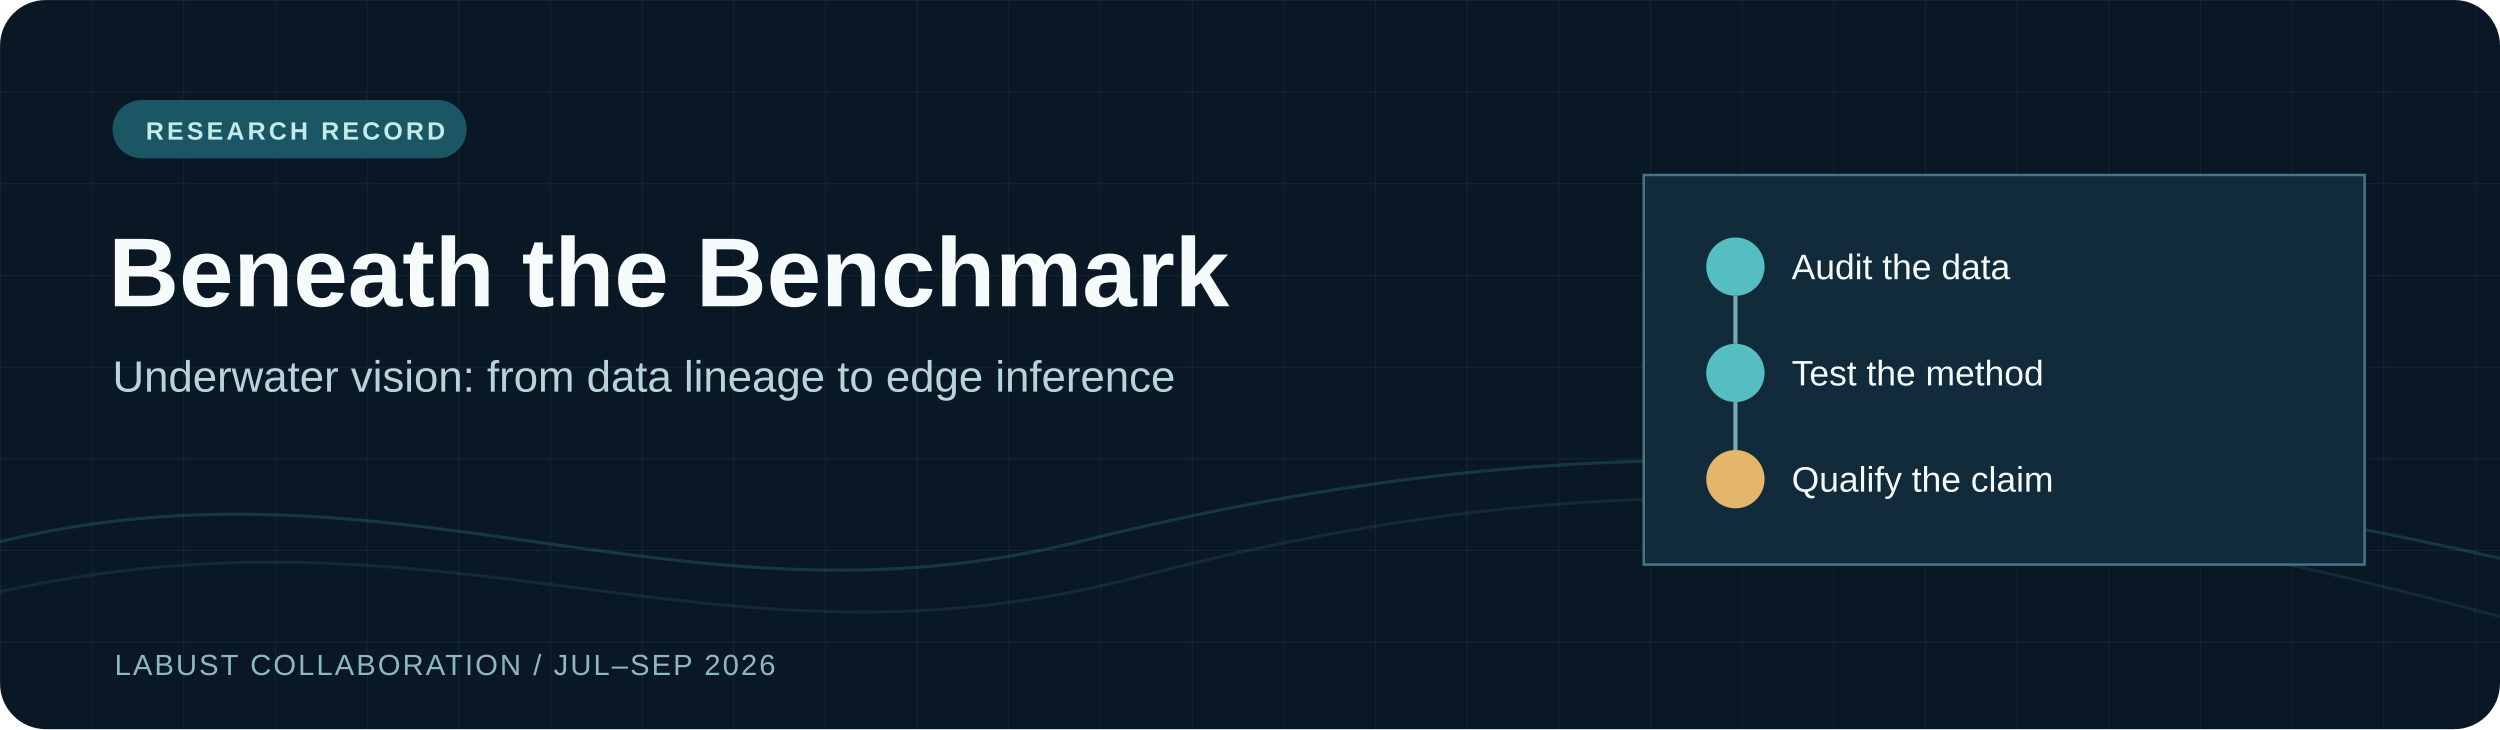
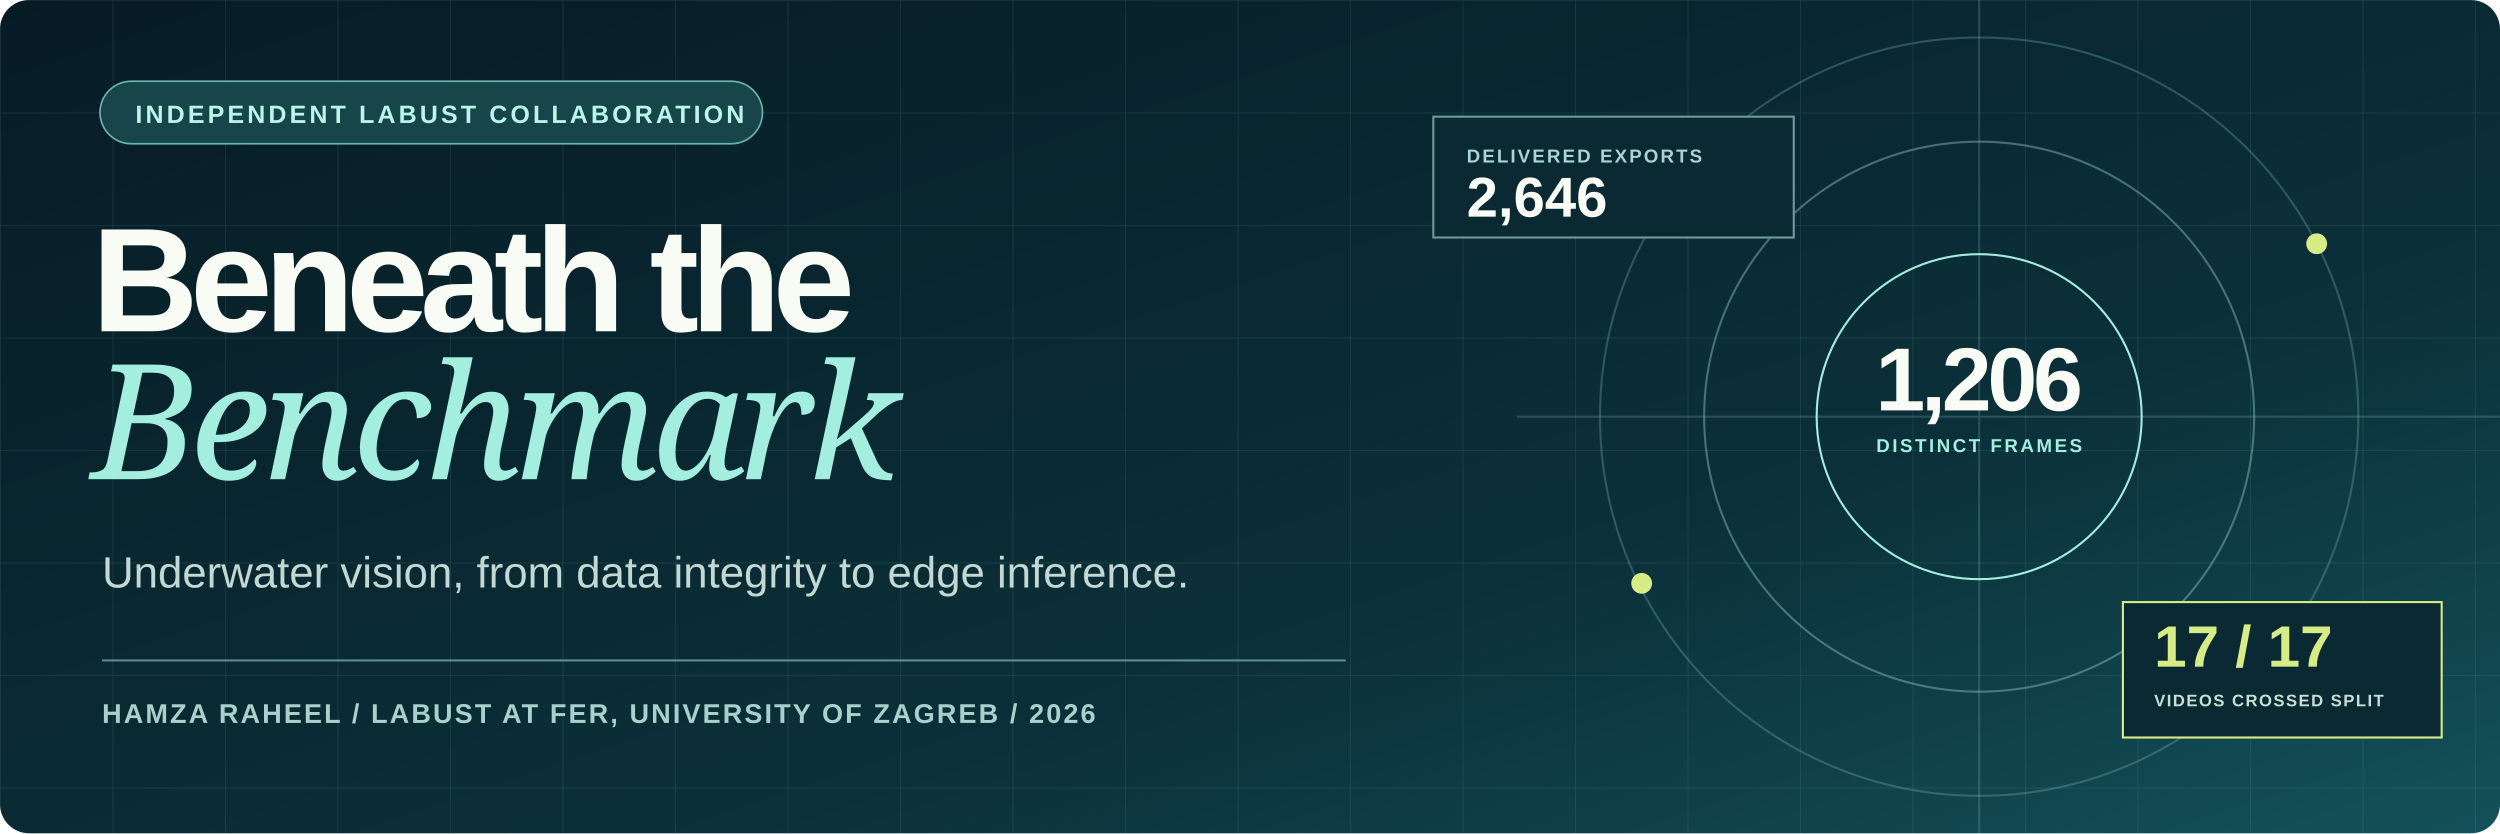
- <svg xmlns="http://www.w3.org/2000/svg" viewBox="0 0 1200 350" role="img" aria-labelledby="title desc">
+ <svg xmlns="http://www.w3.org/2000/svg" viewBox="0 0 1200 400" role="img" aria-labelledby="title desc">
  <defs>
-     <linearGradient id="sea" x1="0" y1="0" x2="1" y2="1">
-       <stop offset="0" stop-color="#0a1725" />
-       <stop offset="1" stop-color="#143448" />
+     <linearGradient id="ocean" x1="0" y1="0" x2="1" y2="1">
+       <stop offset="0" stop-color="#071b25" />
+       <stop offset=".65" stop-color="#0b3039" />
+       <stop offset="1" stop-color="#14515a" />
    </linearGradient>
-     <pattern id="grid" width="44" height="44" patternUnits="userSpaceOnUse">
-       <path d="M44 0H0V44" fill="none" stroke="#85b3bc" stroke-width="0.7" opacity=".11" />
+     <pattern id="grid" width="54" height="54" patternUnits="userSpaceOnUse">
+       <path d="M54 0H0V54" fill="none" stroke="#72a9a8" stroke-width=".7" opacity=".18" />
    </pattern>
  </defs>
-   <rect width="1200" height="350" rx="22" fill="#0a1725" />
-   <rect width="1200" height="350" rx="22" fill="url(#grid)" />
-   <path d="M0 260 C190 214 328 307 518 260 S900 200 1200 268" fill="none" stroke="#4bb3c3" stroke-width="1.5" opacity=".20" />
-   <path d="M0 284 C218 236 343 330 546 277 S931 223 1200 296" fill="none" stroke="#4bb3c3" stroke-width="1.5" opacity=".12" />
-   <rect x="54" y="48" width="170" height="28" rx="14" fill="#1b5664" />
-   <text x="70" y="67" fill="#c1ece9" font-family="Arial, Helvetica, sans-serif" font-size="12" font-weight="700" letter-spacing="1.5">RESEARCH RECORD</text>
-   <text x="52" y="147" fill="#f6fbfc" font-family="Arial, Helvetica, sans-serif" font-size="47" font-weight="700">Beneath the Benchmark</text>
-   <text x="54" y="188" fill="#b6d4da" font-family="Arial, Helvetica, sans-serif" font-size="21">Underwater vision: from data lineage to edge inference</text>
-   <text x="55" y="324" fill="#8eb8c1" font-family="Arial, Helvetica, sans-serif" font-size="14" letter-spacing="1">LABUST COLLABORATION  /  JUL–SEP 2026</text>
-   <path d="M789 84 H1135 V271 H789 Z" fill="#112b3b" stroke="#477586" stroke-width="1.2" />
-   <circle cx="833" cy="128" r="14" fill="#54bec2" />
-   <circle cx="833" cy="179" r="14" fill="#54bec2" />
-   <circle cx="833" cy="230" r="14" fill="#e4b56b" />
-   <path d="M833 142V165 M833 193V216" stroke="#79aab2" stroke-width="2" />
-   <text x="860" y="134" fill="#f5fafb" font-family="Arial, Helvetica, sans-serif" font-size="17">Audit the data</text>
-   <text x="860" y="185" fill="#f5fafb" font-family="Arial, Helvetica, sans-serif" font-size="17">Test the method</text>
-   <text x="860" y="236" fill="#f5fafb" font-family="Arial, Helvetica, sans-serif" font-size="17">Qualify the claim</text>
+   <rect width="1200" height="400" rx="14" fill="url(#ocean)" />
+   <rect width="1200" height="400" rx="14" fill="url(#grid)" />
+   <path d="M728 200H1200M950 0V400" stroke="#80bbb9" opacity=".25" />
+   <circle cx="950" cy="200" r="182" fill="none" stroke="#83beb9" opacity=".30" />
+   <circle cx="950" cy="200" r="132" fill="none" stroke="#83beb9" opacity=".48" />
+   <circle cx="950" cy="200" r="78" fill="none" stroke="#a4eee0" />
+   <circle cx="1112" cy="117" r="5" fill="#d7ec86" />
+   <circle cx="788" cy="280" r="5" fill="#d7ec86" />
+   <rect x="48" y="39" width="318" height="30" rx="15" fill="#17454a" stroke="#6db4aa" stroke-width=".8" />
+   <text x="65" y="59" fill="#baf6e9" font-family="Arial,Helvetica,sans-serif" font-size="12" font-weight="700" letter-spacing="1.5">INDEPENDENT LABUST COLLABORATION</text>
+   <text x="44" y="159" fill="#f9fcf5" font-family="Arial,Helvetica,sans-serif" font-size="71" font-weight="700" letter-spacing="-4">Beneath the</text>
+   <text x="44" y="230" fill="#a4eee0" font-family="Georgia,serif" font-size="77" font-style="italic" letter-spacing="-3">Benchmark</text>
+   <text x="49" y="282" fill="#c3d8d3" font-family="Arial,Helvetica,sans-serif" font-size="21">Underwater vision, from data integrity to edge inference.</text>
+   <path d="M49 317H646" stroke="#5d8e8f" />
+   <text x="49" y="347" fill="#a8d1cb" font-family="Arial,Helvetica,sans-serif" font-size="13" font-weight="700" letter-spacing="1">HAMZA RAHEEL  /  LABUST AT FER, UNIVERSITY OF ZAGREB  /  2026</text>
+   <text x="950" y="197" text-anchor="middle" fill="#f9fcf5" font-family="Arial,Helvetica,sans-serif" font-size="43" font-weight="700" letter-spacing="-2">1,206</text>
+   <text x="950" y="217" text-anchor="middle" fill="#a4eee0" font-family="Arial,Helvetica,sans-serif" font-size="9" font-weight="700" letter-spacing="1.2">DISTINCT FRAMES</text>
+   <rect x="688" y="56" width="173" height="58" fill="#0b2932" stroke="#6d9c99" />
+   <text x="704" y="78" fill="#a8d4d1" font-family="Arial,Helvetica,sans-serif" font-size="9" font-weight="700" letter-spacing="1">DELIVERED EXPORTS</text>
+   <text x="704" y="104" fill="#f9fcf5" font-family="Arial,Helvetica,sans-serif" font-size="27" font-weight="700">2,646</text>
+   <rect x="1019" y="289" width="153" height="65" fill="#0b2932" stroke="#d7ec86" />
+   <text x="1034" y="320" fill="#d7ec86" font-family="Arial,Helvetica,sans-serif" font-size="28" font-weight="700">17 / 17</text>
+   <text x="1034" y="339" fill="#c7e0d4" font-family="Arial,Helvetica,sans-serif" font-size="8" font-weight="700" letter-spacing=".7">VIDEOS CROSSED SPLIT</text>
</svg>
